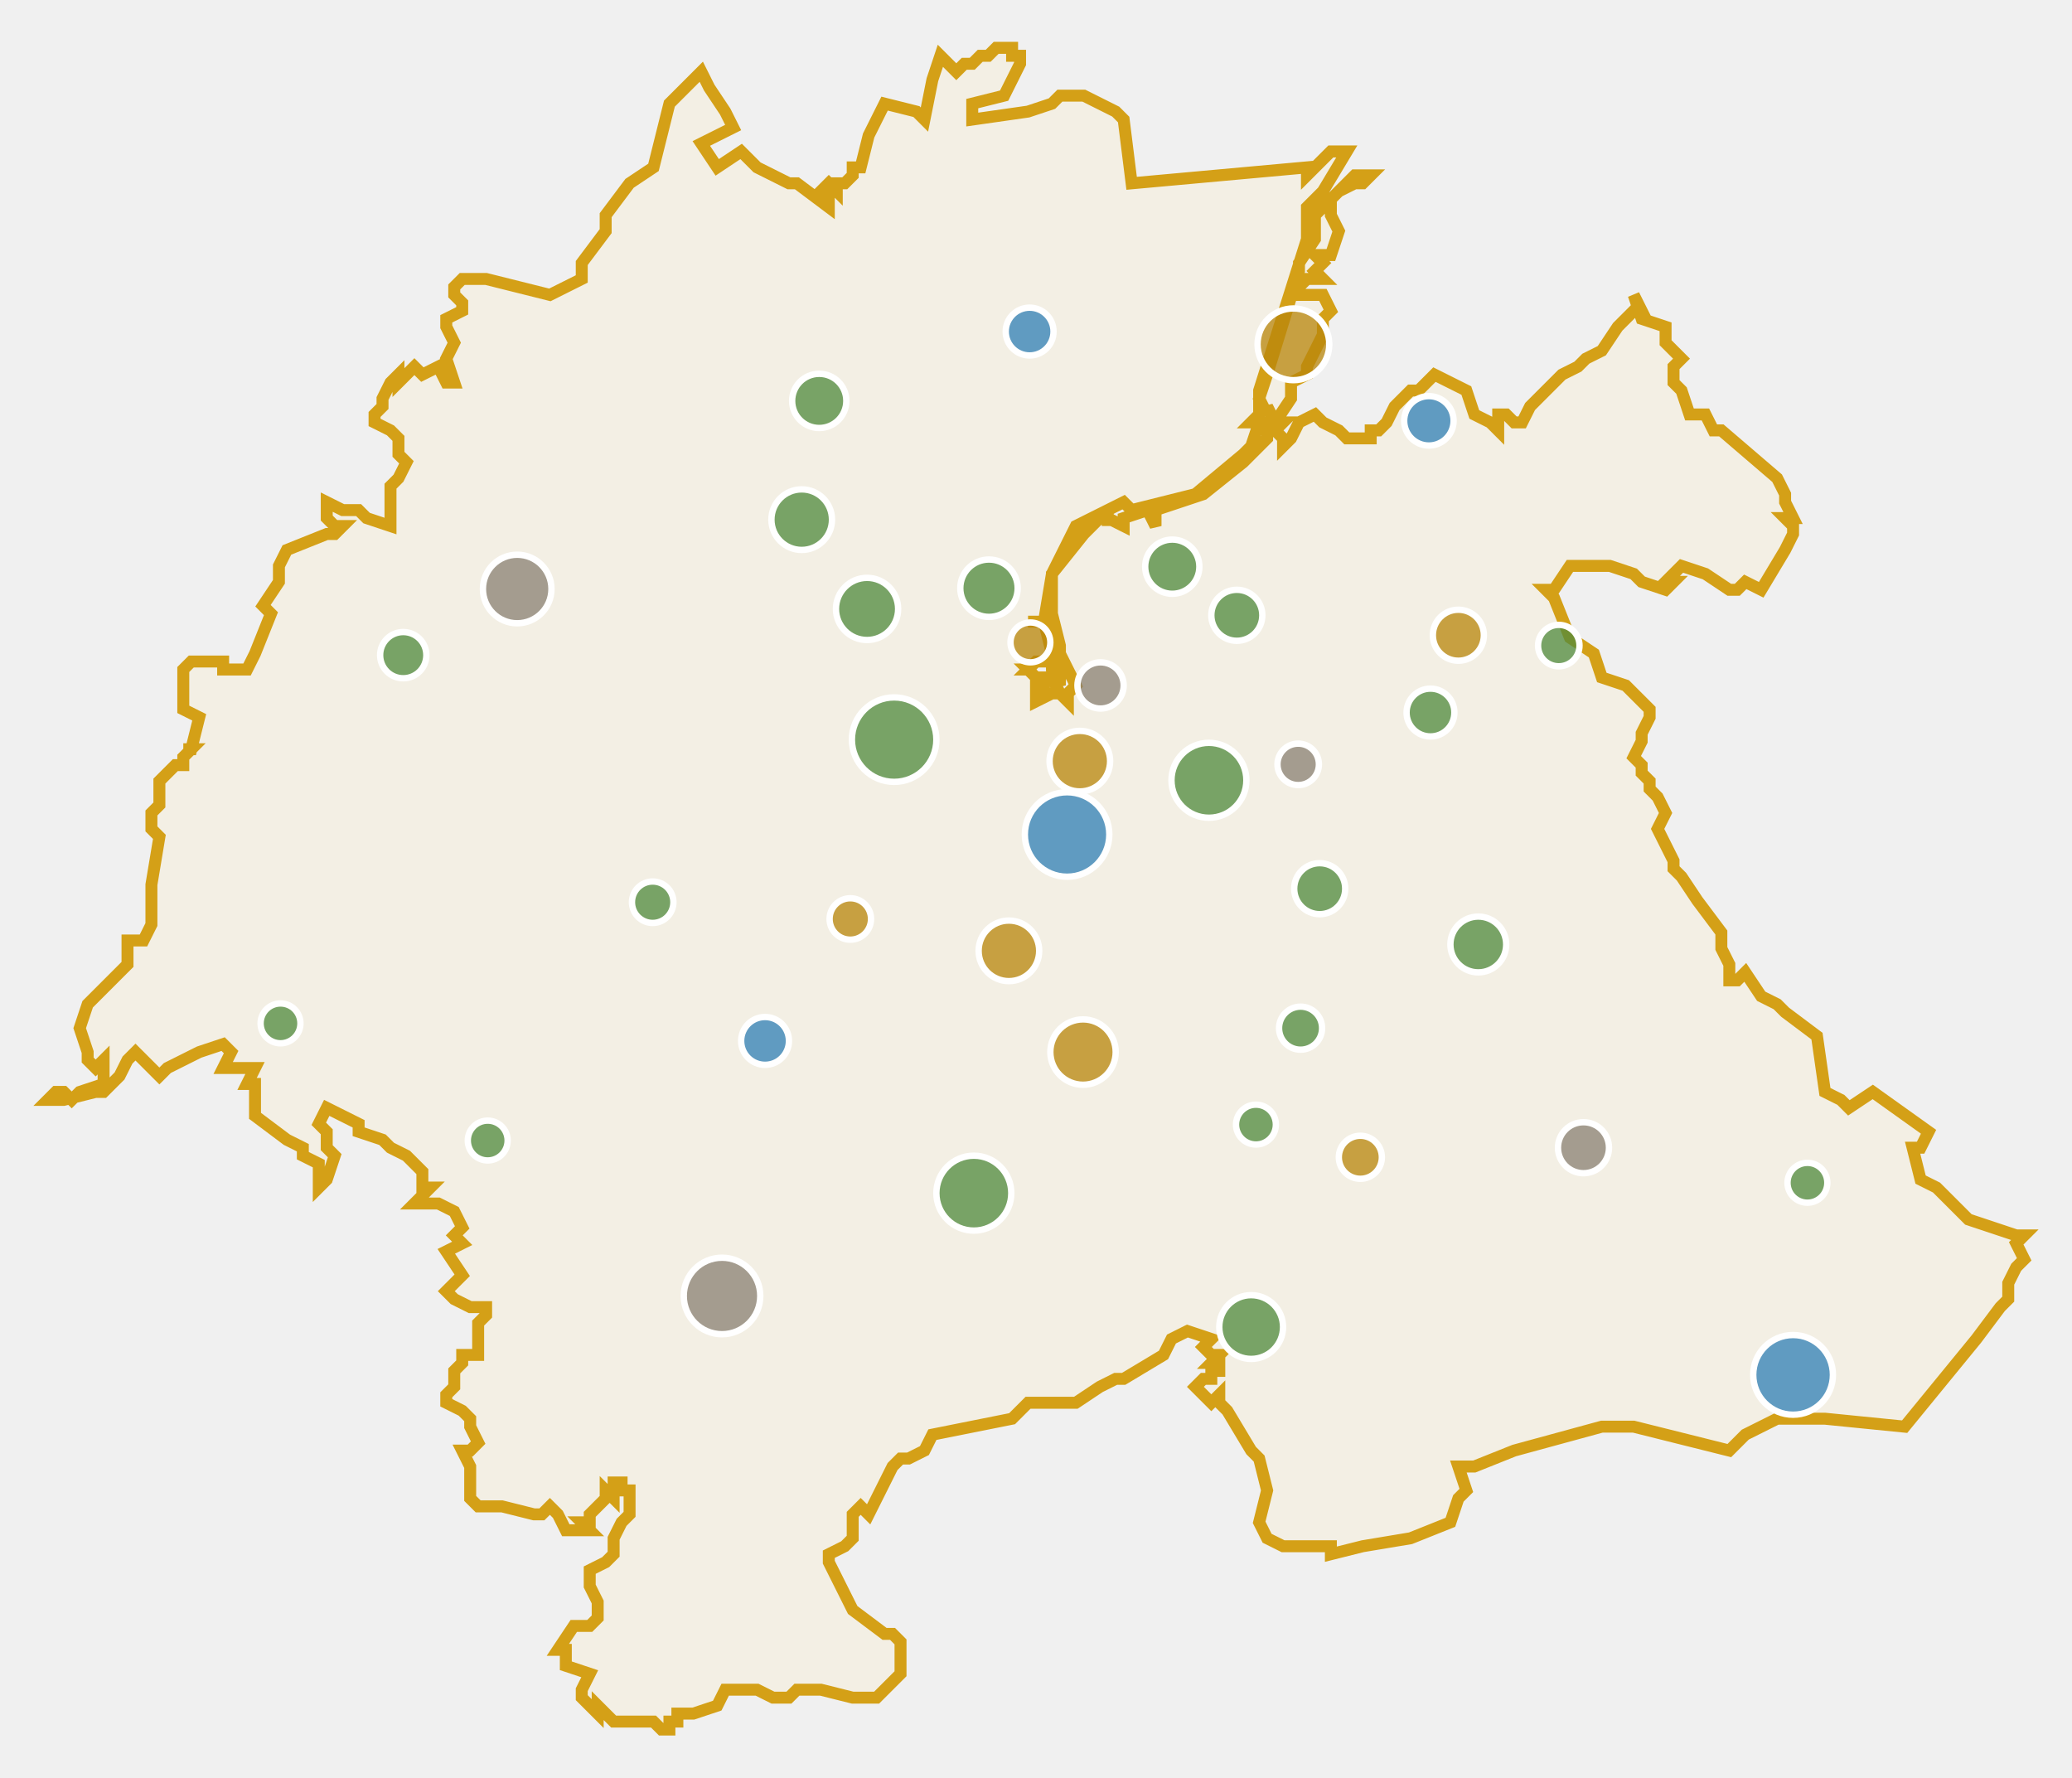
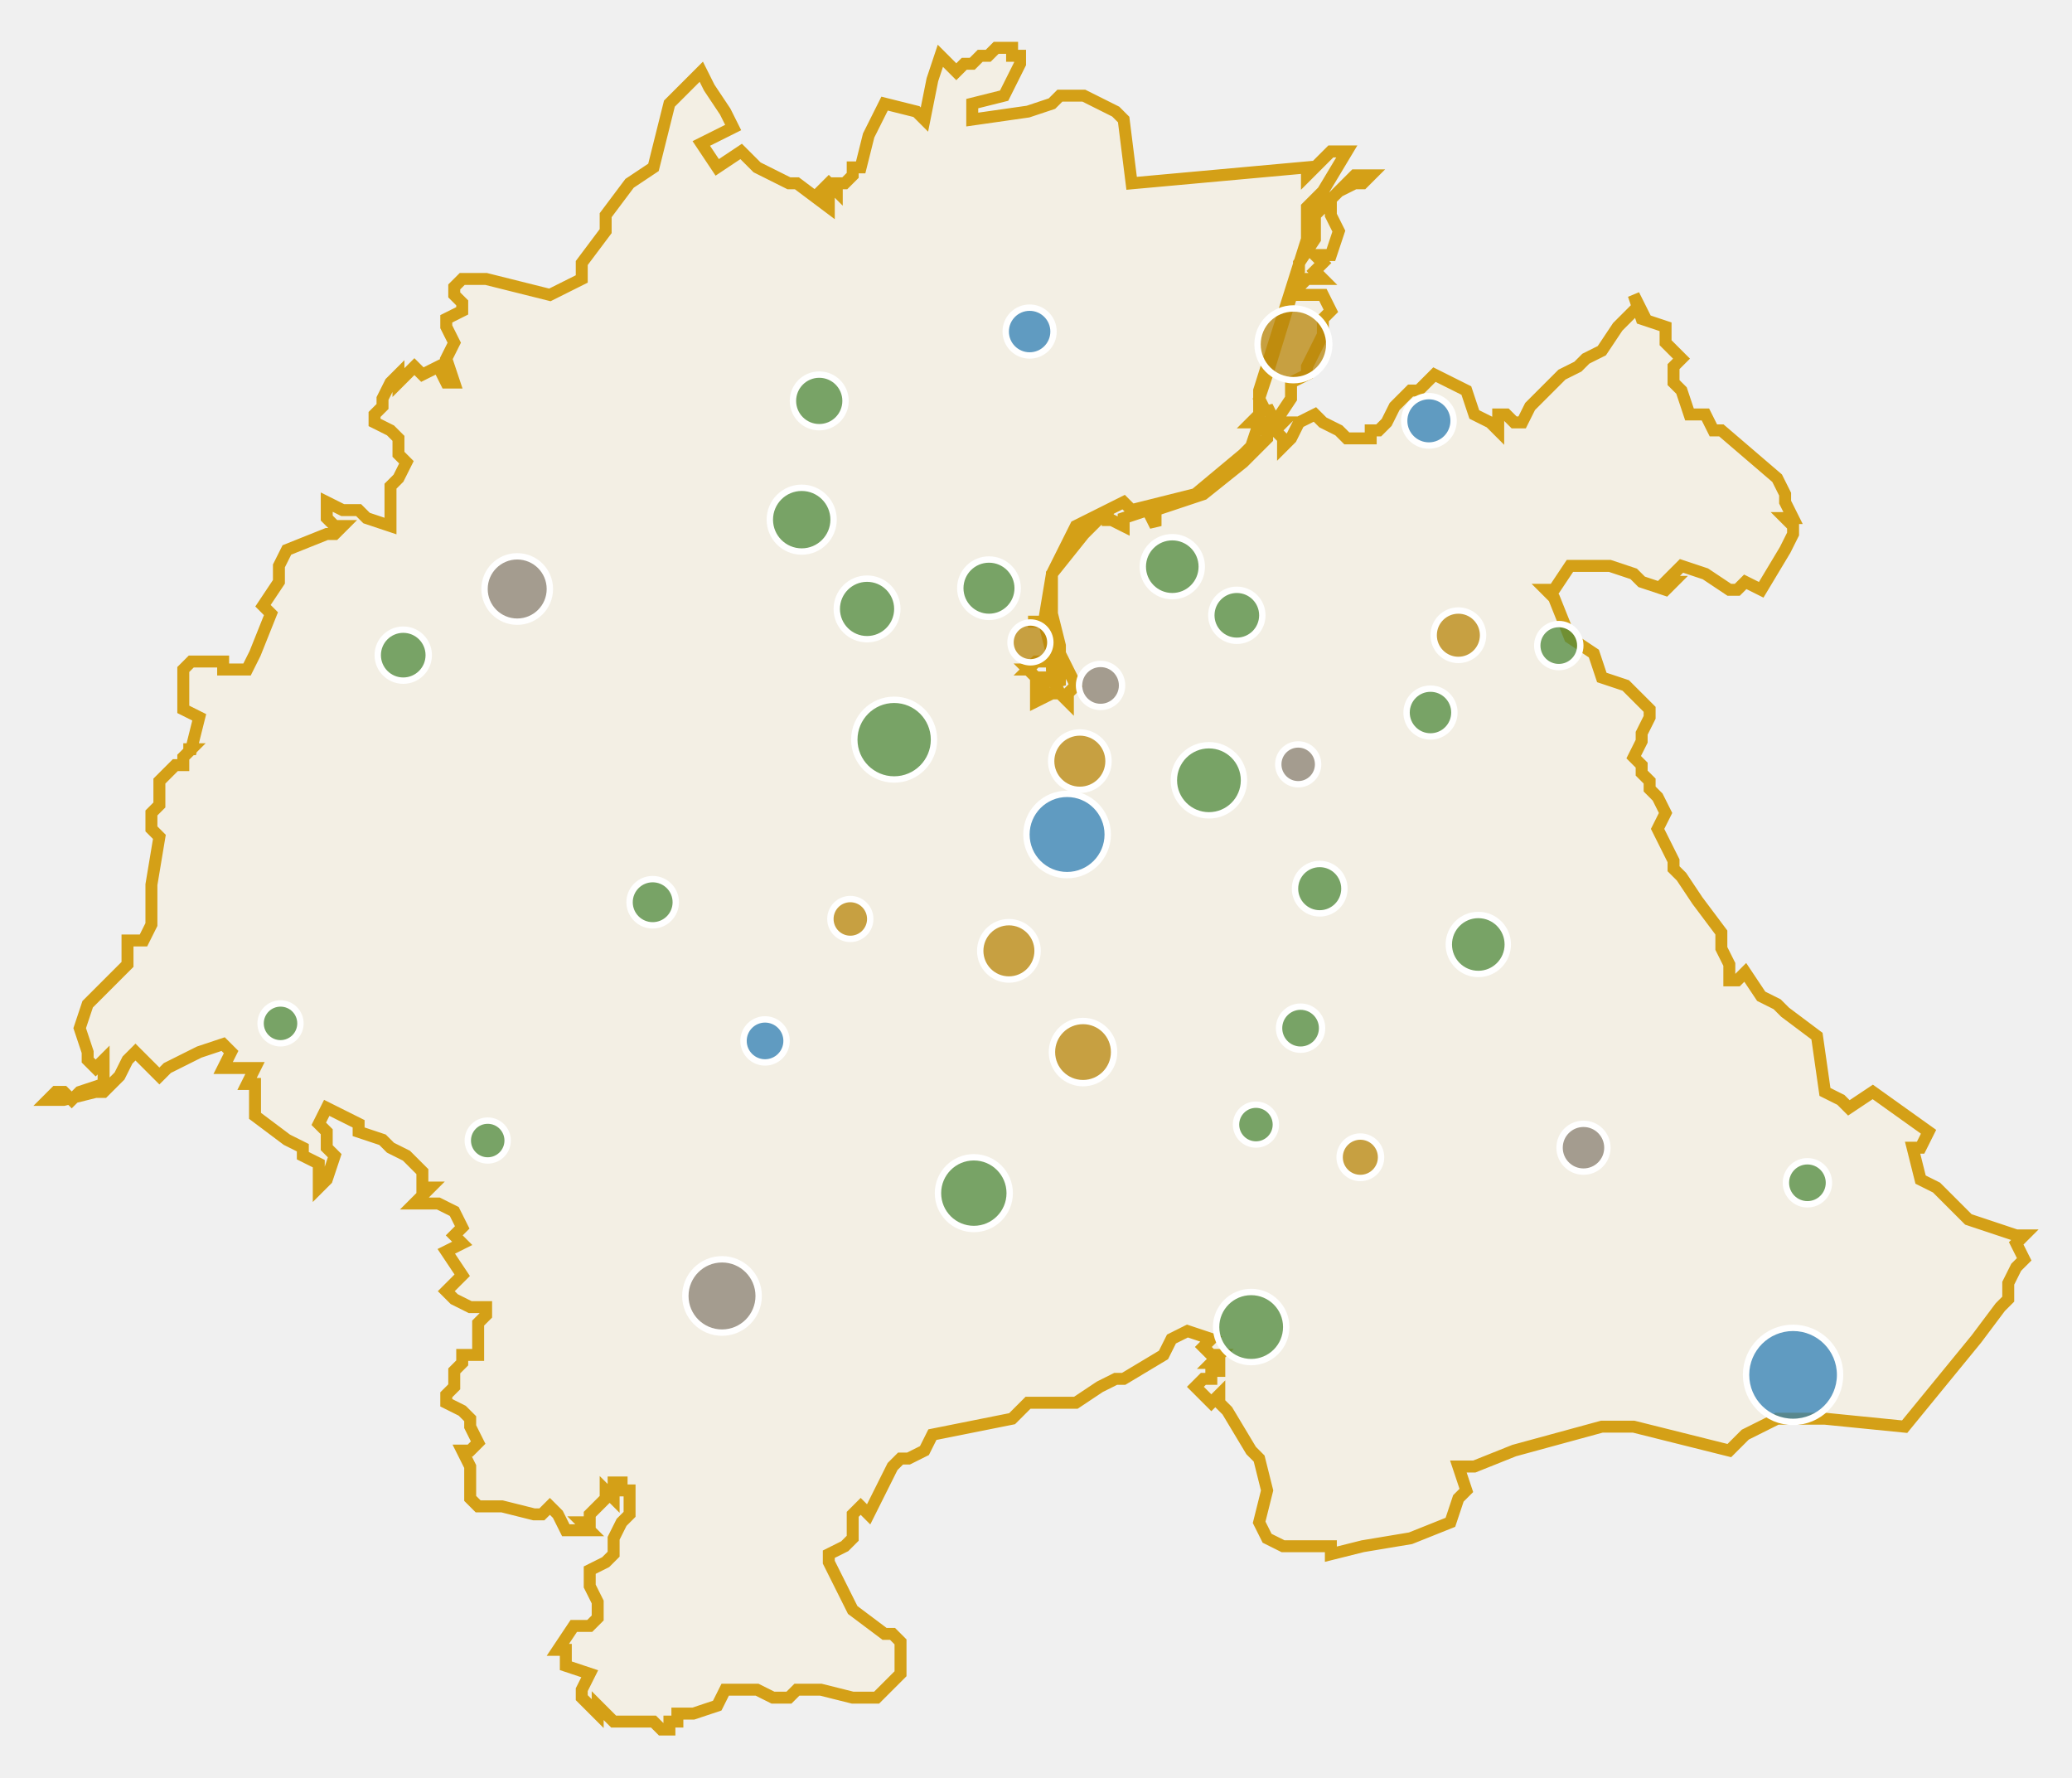
<svg xmlns="http://www.w3.org/2000/svg" viewBox="0 0 260 223" width="260" height="223">
  <path d="M54,149L52,151L55,151L57,152L58,154L57,155L58,156L56,157L58,160L56,162L57,163L59,164L61,164L61,165L60,166L60,170L59,170L58,170L58,171L57,172L57,174L56,175L56,176L58,177L59,178L59,179L60,181L59,182L58,182L59,184L59,188L60,189L61,189L63,189L67,190L68,190L69,189L70,190L71,192L73,192L74,192L73,191L74,191L74,190L75,189L76,188L76,187L77,188L77,187L77,186L78,186L78,187L79,187L79,190L78,191L77,193L77,195L76,196L74,197L74,199L75,201L75,203L74,204L72,204L70,207L71,207L71,209L74,210L73,212L73,213L75,215L75,214L77,216L79,216L82,216L83,217L84,217L84,216L85,216L85,215L86,215L87,215L90,214L91,212L92,212L95,212L97,213L99,213L100,212L103,212L107,213L110,213L112,211L113,210L113,208L113,207L113,206L112,205L111,205L107,202L105,198L104,196L104,195L106,194L107,193L107,192L107,190L108,189L109,190L112,184L113,183L114,183L116,182L117,180L122,179L127,178L129,176L131,176L133,176L135,176L138,174L140,173L141,173L146,170L147,168L149,167L152,168L151,169L152,170L153,170L152,171L153,171L153,172L152,172L152,173L152,172L152,173L151,173L150,174L152,176L153,175L153,176L154,177L157,182L158,183L159,187L158,191L159,193L161,194L164,194L165,194L167,194L167,195L171,194L177,193L182,191L183,188L184,187L183,184L185,184L190,182L201,179L204,179L205,179L209,180L217,182L219,180L223,178L229,178L239,179L248,168L251,164L252,163L252,161L253,159L254,158L253,156L254,155L253,155L247,153L245,151L243,149L241,148L240,144L241,144L242,142L235,137L232,139L231,138L229,137L228,130L224,127L223,126L221,125L219,122L218,123L217,123L217,122L217,121L216,119L216,117L213,113L211,110L210,109L210,108L208,104L209,102L208,100L207,99L207,98L206,97L206,96L205,95L206,93L206,92L207,90L207,89L206,88L205,87L204,86L201,85L200,82L197,80L195,75L194,74L195,74L197,71L202,71L205,72L206,73L209,74L210,73L209,73L211,71L214,72L217,74L218,74L219,73L221,74L224,69L225,67L225,66L224,65L225,65L224,63L224,62L223,60L216,54L215,54L214,52L213,52L212,52L211,49L210,48L210,47L210,46L211,45L210,44L209,43L209,41L206,40L205,37L206,39L205,39L204,40L203,41L201,44L199,45L198,46L196,47L192,51L191,53L190,53L189,52L188,52L188,54L187,53L185,52L184,49L182,48L180,47L179,48L178,49L177,49L176,50L175,51L174,53L173,54L172,54L172,55L170,55L169,55L168,54L166,53L165,52L163,53L162,55L161,56L161,55L160,54L161,53L160,53L162,50L162,48L164,47L164,46L166,42L166,40L167,39L166,37L163,37L163,36L164,35L166,35L165,34L166,33L165,32L166,32L167,32L168,29L167,27L167,25L168,24L170,23L171,23L172,22L171,22L170,22L168,24L165,27L165,30L163,33L163,34L159,47L158,50L159,52L159,51L160,53L159,53L159,54L159,55L156,58L151,62L145,64L145,65L145,66L144,64L141,65L141,66L139,65L139,66L139,65L138,65L136,67L132,72L132,77L133,81L133,82L134,84L135,86L134,87L134,88L134,87L134,88L133,87L132,87L130,88L130,85L129,84L130,84L129,84L130,83L132,83L132,82L131,78L129,78L131,78L132,72L135,66L137,65L139,64L141,63L142,64L150,62L156,57L157,56L158,53L157,53L158,52L158,53L158,49L164,30L164,27L164,26L166,24L169,19L168,19L167,19L164,22L164,21L142,23L141,15L140,14L136,12L133,12L132,13L129,14L122,15L122,13L126,12L128,8L128,7L127,7L127,6L126,6L125,6L124,7L123,7L122,8L121,8L120,9L118,7L117,10L116,15L115,14L111,13L110,15L109,17L108,21L107,21L107,22L106,23L105,23L105,24L104,23L103,24L104,25L104,26L100,23L99,23L95,21L93,19L90,21L88,18L92,16L91,14L89,11L88,9L86,11L84,13L82,21L79,23L76,27L76,29L73,33L73,35L71,36L69,37L65,36L61,35L58,35L57,36L57,37L58,38L58,39L56,40L56,41L57,43L56,45L57,48L56,48L55,46L53,47L52,46L50,48L50,47L49,48L48,50L48,51L47,52L47,53L49,54L50,55L50,57L51,58L50,60L49,61L49,65L49,66L46,65L45,64L43,64L41,63L41,65L42,66L43,66L42,67L41,67L36,69L35,71L35,73L33,76L34,77L32,82L31,84L30,84L29,84L28,84L28,83L27,83L26,83L25,83L24,83L23,84L23,86L23,89L25,90L24,94L23,94L24,94L23,95L23,96L22,96L21,97L20,98L20,101L19,102L19,103L19,104L20,105L19,111L19,113L19,114L19,115L19,116L18,118L16,118L16,121L14,123L13,124L11,126L10,129L11,132L11,133L12,134L13,133L13,134L13,136L10,137L9,138L8,137L7,137L6,138L8,138L12,137L13,137L14,136L15,135L16,133L17,132L19,134L20,135L21,134L23,133L25,132L28,131L29,132L28,134L32,134L31,136L32,136L32,137L32,140L36,143L38,144L38,145L40,146L40,149L41,148L42,145L41,144L41,142L40,141L41,139L45,141L45,142L48,143L49,144L51,145L52,146L53,147L53,149L54,149ZM133,87L132,85L131,85L131,87L133,87ZM133,85L133,83L132,83L132,84L133,86L133,85Z" fill="#f3efe4" stroke="#d4a017" stroke-width="1.5" fill-rule="evenodd" />
-   <circle cx="135.5" cy="95.5" r="3.8" fill="#b8860b" fill-opacity="0.75" stroke="#fff" stroke-width="0.8" />
-   <circle cx="133.9" cy="104.7" r="5.3" fill="#2f7fb5" fill-opacity="0.75" stroke="#fff" stroke-width="0.8" />
-   <circle cx="112.2" cy="92.8" r="5.3" fill="#4f8a3c" fill-opacity="0.75" stroke="#fff" stroke-width="0.8" />
-   <circle cx="151.7" cy="97.9" r="4.7" fill="#4f8a3c" fill-opacity="0.75" stroke="#fff" stroke-width="0.8" />
+   <circle cx="135.5" cy="95.5" r="3.6" fill="#b8860b" fill-opacity="0.75" stroke="#fff" stroke-width="0.8" />
+   <circle cx="133.9" cy="104.7" r="5.1" fill="#2f7fb5" fill-opacity="0.75" stroke="#fff" stroke-width="0.8" />
+   <circle cx="112.2" cy="92.8" r="5.0" fill="#4f8a3c" fill-opacity="0.75" stroke="#fff" stroke-width="0.8" />
+   <circle cx="151.7" cy="97.9" r="4.4" fill="#4f8a3c" fill-opacity="0.75" stroke="#fff" stroke-width="0.8" />
  <circle cx="129.3" cy="80.6" r="2.5" fill="#b8860b" fill-opacity="0.75" stroke="#fff" stroke-width="0.8" />
-   <circle cx="138.1" cy="86" r="2.9" fill="#8a8073" fill-opacity="0.75" stroke="#fff" stroke-width="0.8" />
+   <circle cx="138.1" cy="86" r="2.7" fill="#8a8073" fill-opacity="0.75" stroke="#fff" stroke-width="0.8" />
  <circle cx="124.1" cy="73.8" r="3.6" fill="#4f8a3c" fill-opacity="0.75" stroke="#fff" stroke-width="0.8" />
-   <circle cx="108.8" cy="76.4" r="3.9" fill="#4f8a3c" fill-opacity="0.75" stroke="#fff" stroke-width="0.8" />
-   <circle cx="100.6" cy="65.2" r="3.8" fill="#4f8a3c" fill-opacity="0.75" stroke="#fff" stroke-width="0.8" />
-   <circle cx="102.8" cy="50.3" r="3.4" fill="#4f8a3c" fill-opacity="0.75" stroke="#fff" stroke-width="0.8" />
+   <circle cx="108.8" cy="76.4" r="3.8" fill="#4f8a3c" fill-opacity="0.75" stroke="#fff" stroke-width="0.8" />
+   <circle cx="100.6" cy="65.2" r="4.0" fill="#4f8a3c" fill-opacity="0.75" stroke="#fff" stroke-width="0.8" />
+   <circle cx="102.8" cy="50.3" r="3.3" fill="#4f8a3c" fill-opacity="0.75" stroke="#fff" stroke-width="0.8" />
  <circle cx="129.2" cy="41.6" r="3.0" fill="#2f7fb5" fill-opacity="0.75" stroke="#fff" stroke-width="0.8" />
  <circle cx="162.3" cy="43.2" r="4.5" fill="#b8860b" fill-opacity="0.75" stroke="#fff" stroke-width="0.8" />
-   <circle cx="147.1" cy="71.1" r="3.4" fill="#4f8a3c" fill-opacity="0.75" stroke="#fff" stroke-width="0.8" />
+   <circle cx="147.1" cy="71.1" r="3.7" fill="#4f8a3c" fill-opacity="0.75" stroke="#fff" stroke-width="0.8" />
  <circle cx="155.2" cy="77.2" r="3.2" fill="#4f8a3c" fill-opacity="0.75" stroke="#fff" stroke-width="0.8" />
  <circle cx="179.3" cy="52.8" r="3.1" fill="#2f7fb5" fill-opacity="0.75" stroke="#fff" stroke-width="0.8" />
-   <circle cx="183" cy="79.7" r="3.2" fill="#b8860b" fill-opacity="0.75" stroke="#fff" stroke-width="0.8" />
+   <circle cx="183" cy="79.7" r="3.1" fill="#b8860b" fill-opacity="0.75" stroke="#fff" stroke-width="0.8" />
  <circle cx="179.5" cy="89.4" r="3.0" fill="#4f8a3c" fill-opacity="0.75" stroke="#fff" stroke-width="0.8" />
-   <circle cx="195.6" cy="81" r="2.6" fill="#4f8a3c" fill-opacity="0.75" stroke="#fff" stroke-width="0.8" />
-   <circle cx="162.9" cy="95.9" r="2.6" fill="#8a8073" fill-opacity="0.75" stroke="#fff" stroke-width="0.8" />
-   <circle cx="165.6" cy="111.5" r="3.2" fill="#4f8a3c" fill-opacity="0.75" stroke="#fff" stroke-width="0.8" />
-   <circle cx="170.7" cy="145.2" r="2.7" fill="#b8860b" fill-opacity="0.75" stroke="#fff" stroke-width="0.8" />
+   <circle cx="195.6" cy="81" r="2.7" fill="#4f8a3c" fill-opacity="0.75" stroke="#fff" stroke-width="0.8" />
+   <circle cx="162.9" cy="95.9" r="2.5" fill="#8a8073" fill-opacity="0.75" stroke="#fff" stroke-width="0.8" />
+   <circle cx="165.6" cy="111.5" r="3.1" fill="#4f8a3c" fill-opacity="0.75" stroke="#fff" stroke-width="0.8" />
+   <circle cx="170.7" cy="145.2" r="2.6" fill="#b8860b" fill-opacity="0.75" stroke="#fff" stroke-width="0.8" />
  <circle cx="163.2" cy="129" r="2.7" fill="#4f8a3c" fill-opacity="0.75" stroke="#fff" stroke-width="0.8" />
-   <circle cx="185.5" cy="118.5" r="3.5" fill="#4f8a3c" fill-opacity="0.75" stroke="#fff" stroke-width="0.8" />
-   <circle cx="198.7" cy="144" r="3.2" fill="#8a8073" fill-opacity="0.75" stroke="#fff" stroke-width="0.8" />
-   <circle cx="226.8" cy="148.4" r="2.5" fill="#4f8a3c" fill-opacity="0.75" stroke="#fff" stroke-width="0.8" />
-   <circle cx="225" cy="172.5" r="5.0" fill="#2f7fb5" fill-opacity="0.75" stroke="#fff" stroke-width="0.8" />
-   <circle cx="157" cy="166.5" r="4.0" fill="#4f8a3c" fill-opacity="0.75" stroke="#fff" stroke-width="0.8" />
-   <circle cx="135.9" cy="132" r="4.1" fill="#b8860b" fill-opacity="0.75" stroke="#fff" stroke-width="0.8" />
+   <circle cx="185.5" cy="118.5" r="3.7" fill="#4f8a3c" fill-opacity="0.75" stroke="#fff" stroke-width="0.8" />
+   <circle cx="198.7" cy="144" r="3.0" fill="#8a8073" fill-opacity="0.75" stroke="#fff" stroke-width="0.8" />
+   <circle cx="226.8" cy="148.4" r="2.7" fill="#4f8a3c" fill-opacity="0.75" stroke="#fff" stroke-width="0.8" />
+   <circle cx="225" cy="172.5" r="5.9" fill="#2f7fb5" fill-opacity="0.75" stroke="#fff" stroke-width="0.8" />
+   <circle cx="157" cy="166.5" r="4.4" fill="#4f8a3c" fill-opacity="0.75" stroke="#fff" stroke-width="0.8" />
+   <circle cx="135.9" cy="132" r="3.9" fill="#b8860b" fill-opacity="0.75" stroke="#fff" stroke-width="0.8" />
  <circle cx="157.6" cy="141.1" r="2.5" fill="#4f8a3c" fill-opacity="0.75" stroke="#fff" stroke-width="0.8" />
-   <circle cx="122.2" cy="149.7" r="4.7" fill="#4f8a3c" fill-opacity="0.75" stroke="#fff" stroke-width="0.8" />
-   <circle cx="90.6" cy="162.6" r="4.8" fill="#8a8073" fill-opacity="0.75" stroke="#fff" stroke-width="0.8" />
-   <circle cx="126.6" cy="119.3" r="3.8" fill="#b8860b" fill-opacity="0.75" stroke="#fff" stroke-width="0.8" />
-   <circle cx="96" cy="130.6" r="3.0" fill="#2f7fb5" fill-opacity="0.75" stroke="#fff" stroke-width="0.8" />
-   <circle cx="106.7" cy="115.3" r="2.6" fill="#b8860b" fill-opacity="0.75" stroke="#fff" stroke-width="0.8" />
-   <circle cx="81.9" cy="113.2" r="2.6" fill="#4f8a3c" fill-opacity="0.75" stroke="#fff" stroke-width="0.8" />
+   <circle cx="122.2" cy="149.7" r="4.5" fill="#4f8a3c" fill-opacity="0.75" stroke="#fff" stroke-width="0.8" />
+   <circle cx="90.6" cy="162.6" r="4.6" fill="#8a8073" fill-opacity="0.75" stroke="#fff" stroke-width="0.8" />
+   <circle cx="126.6" cy="119.3" r="3.6" fill="#b8860b" fill-opacity="0.75" stroke="#fff" stroke-width="0.8" />
+   <circle cx="96" cy="130.6" r="2.7" fill="#2f7fb5" fill-opacity="0.75" stroke="#fff" stroke-width="0.8" />
+   <circle cx="106.7" cy="115.3" r="2.5" fill="#b8860b" fill-opacity="0.75" stroke="#fff" stroke-width="0.8" />
+   <circle cx="81.9" cy="113.2" r="2.9" fill="#4f8a3c" fill-opacity="0.75" stroke="#fff" stroke-width="0.8" />
  <circle cx="35.2" cy="128.4" r="2.5" fill="#4f8a3c" fill-opacity="0.75" stroke="#fff" stroke-width="0.8" />
  <circle cx="61.2" cy="143.1" r="2.5" fill="#4f8a3c" fill-opacity="0.75" stroke="#fff" stroke-width="0.8" />
-   <circle cx="50.6" cy="82.2" r="2.9" fill="#4f8a3c" fill-opacity="0.75" stroke="#fff" stroke-width="0.8" />
-   <circle cx="64.9" cy="73.9" r="4.3" fill="#8a8073" fill-opacity="0.75" stroke="#fff" stroke-width="0.8" />
+   <circle cx="50.6" cy="82.2" r="3.2" fill="#4f8a3c" fill-opacity="0.75" stroke="#fff" stroke-width="0.8" />
+   <circle cx="64.9" cy="73.9" r="4.1" fill="#8a8073" fill-opacity="0.75" stroke="#fff" stroke-width="0.8" />
</svg>
